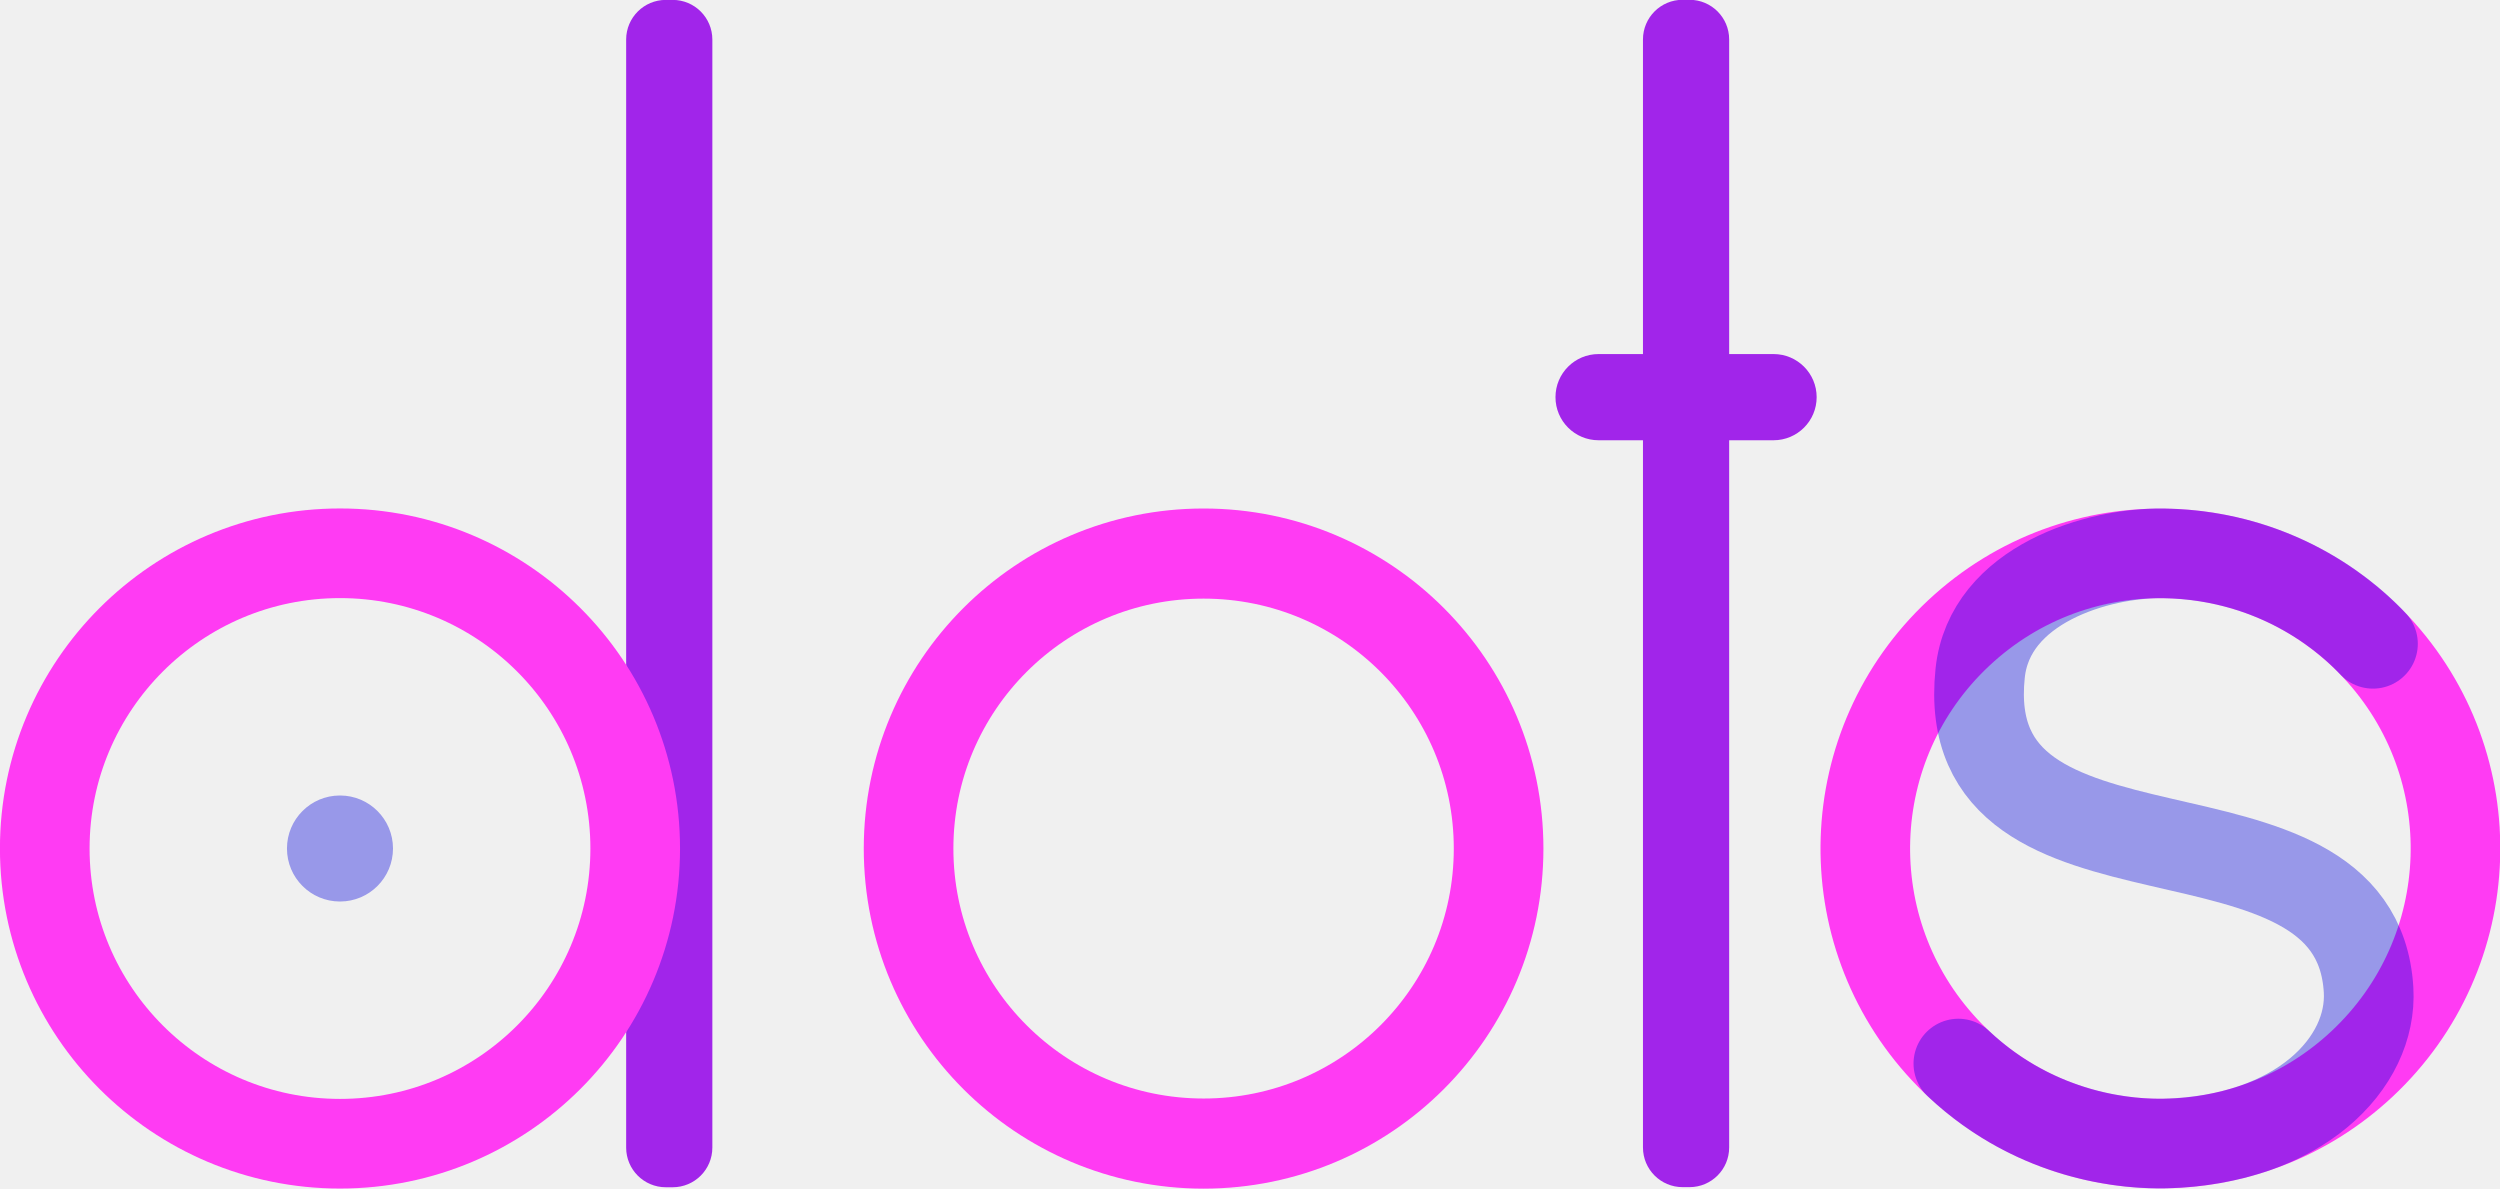
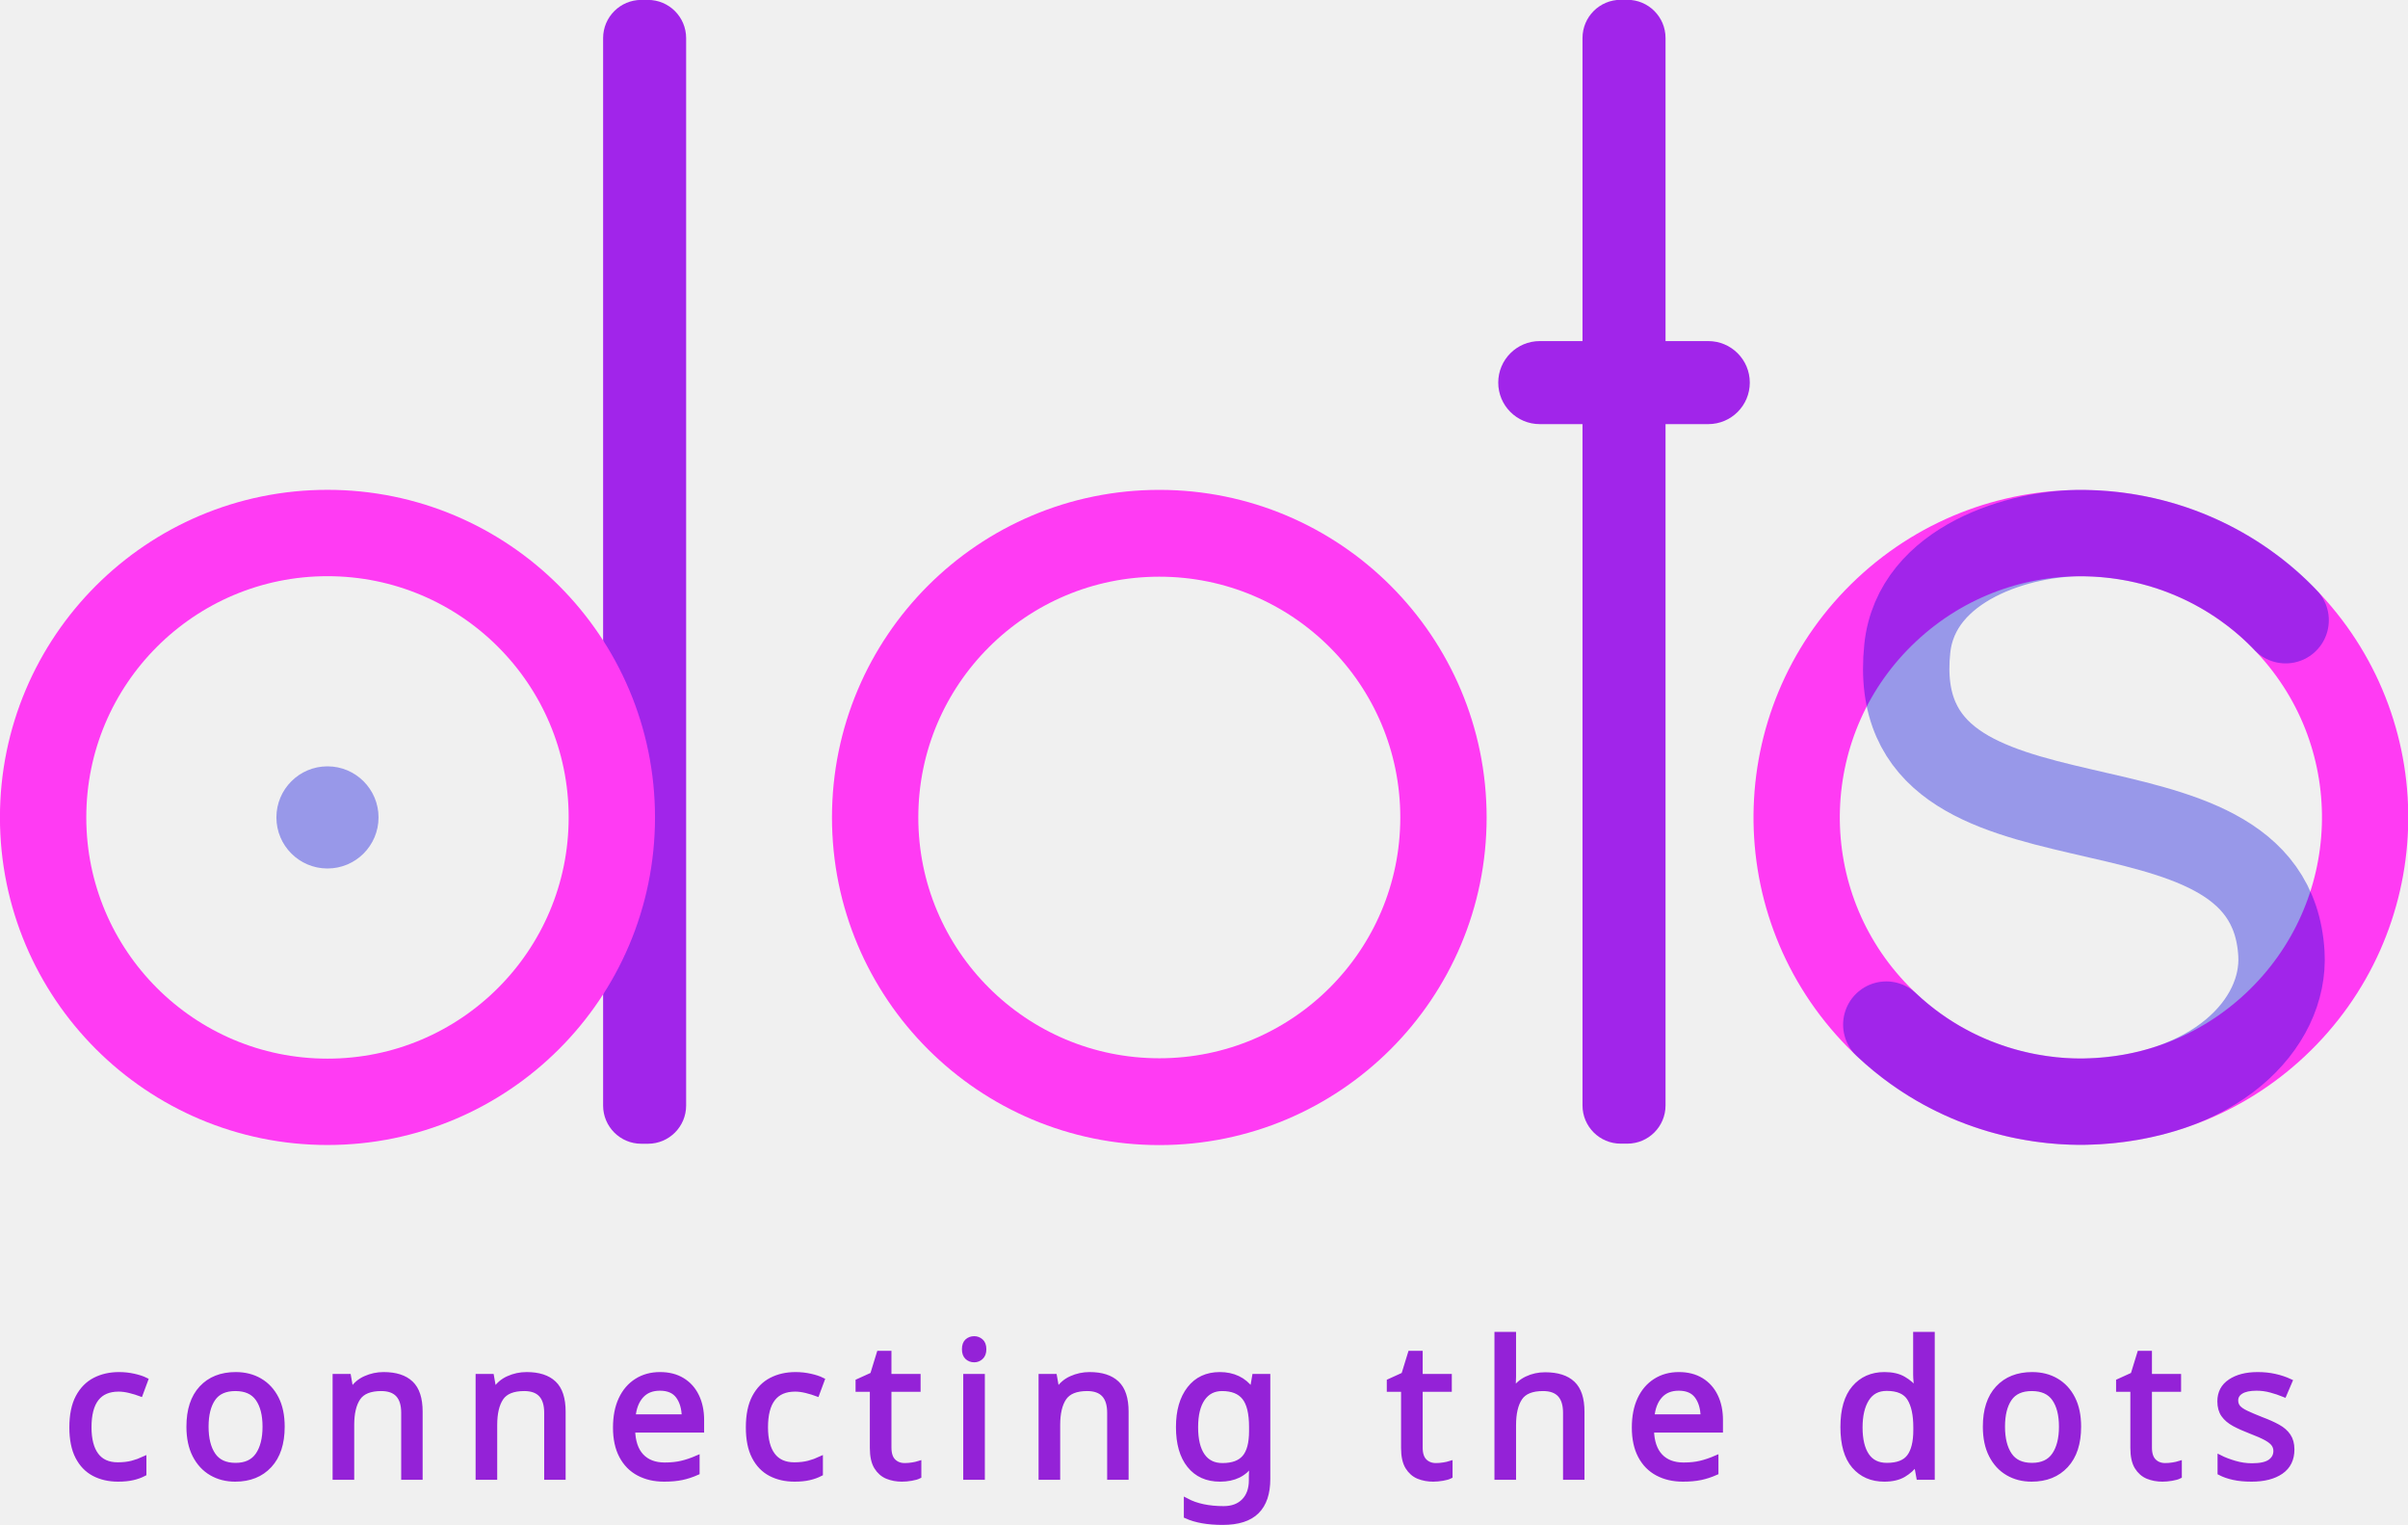
- <svg xmlns="http://www.w3.org/2000/svg" width="3587.24" height="1705.433" viewBox="0 0 949.125 451.229" version="1.1" id="svg1">
+ <svg xmlns="http://www.w3.org/2000/svg" width="3587.24" height="2271.297" viewBox="0 0 949.125 600.948" version="1.1" id="svg1">
  <defs id="defs1">
    <linearGradient id="linearGradient3">
      <stop style="stop-color:#043250;stop-opacity:1;" offset="0" id="stop3" />
      <stop style="stop-color:#043250;stop-opacity:0;" offset="1" id="stop4" />
    </linearGradient>
  </defs>
-   <g id="layer1" transform="translate(-56.57829,-50.47969)">
-     <rect style="display:none;fill:#ffffff;stroke:#ffffff;stroke-width:166.936" id="rect4" width="1058.333" height="1058.333" x="2.3107514e-05" y="-243.417" />
-     <g id="g57" transform="matrix(152.5907,0,0,153.4244,-202.1522,-461.6828)">
+   <g id="layer1" transform="translate(-136.9903,-102.6828)">
+     <g id="g57" transform="matrix(152.5907,0,0,153.4244,-121.7402,-409.4797)" style="display:inline">
      <g id="g166-9" transform="matrix(0.00655321,0,0,0.0065176,6.21878,4.59044)">
        <path id="ellipse162-2" style="display:inline;fill:none;stroke:#ff3bf3;stroke-width:34.016;stroke-dasharray:none" transform="rotate(-43.09013)" d="m 118.162,183.746 c 0,61.875 -50.16,112.035 -112.035,112.035 -59.972,0 -108.939,-47.122 -111.894,-106.361 -0.094,-1.88 -0.141,-3.771 -0.141,-5.674 0,-61.875 50.16,-112.035 112.035,-112.035 61.875,1e-6 112.035,50.16 112.035,112.035 z" />
        <path style="display:inline;fill:none;fill-opacity:0.493;stroke:#0000dc;stroke-width:34.05;stroke-linecap:round;stroke-dasharray:none;stroke-dashoffset:0;stroke-opacity:0.368" d="M 210.707,52.293 C 203.572,44.655 176.834,18.744 131.296,17.964 106.494,17.54 65.086,29.685 61.567,63.479 c -9.456,90.805 142.727,40.066 147.473,120.205 1.645,27.777 -26.396,56.995 -77.19,58.341 -12.584,0.333 -48.196,-1.698 -78.552,-30.351" id="path166-2" />
      </g>
      <g id="g52" transform="matrix(1.072292,0,0,1.066465,-0.5335365,-1.906112)">
        <rect style="fill:#a125ea;fill-opacity:1;stroke-width:0.208" id="rect12" width="0.2" height="2.755" x="5.891" y="4.917" ry="0.092" />
        <rect style="fill:#a125ea;fill-opacity:1;stroke-width:0.097" id="rect2" width="0.2" height="0.606" x="5.739" y="-6.294" ry="0.1" transform="rotate(90)" />
      </g>
      <g id="g2" transform="translate(0.09815594)">
        <ellipse style="fill:none;stroke:#ff3bf3;stroke-width:0.223;stroke-dasharray:none;stroke-opacity:1" id="circle14" cx="4.592" cy="5.438" rx="0.734" ry="0.73" />
      </g>
      <g id="g53" transform="matrix(1.072292,0,0,1.066465,-0.8362464,-2.006088)">
        <rect style="fill:#a125ea;fill-opacity:1;stroke-width:0.165;stroke-dasharray:none" id="rect1" width="0.2" height="2.755" x="3.814" y="5.011" ry="0.092" />
        <circle style="fill:none;stroke:#ff3bf3;stroke-width:0.208;stroke-dasharray:none;stroke-opacity:1" id="circle15" cx="3.15" cy="6.98" r="0.685" />
        <circle style="fill:#0000dc;fill-opacity:0.369;stroke:none;stroke-width:0.048;stroke-dasharray:none;stroke-opacity:1" id="ellipse2" cx="3.15" cy="6.98" r="0.123" />
      </g>
    </g>
+     <text xml:space="preserve" style="font-style:normal;font-variant:normal;font-weight:normal;font-stretch:normal;font-size:74.083px;line-height:0px;font-family:'Varela Round';-inkscape-font-specification:'Varela Round';letter-spacing:10.583px;display:inline;fill:#9422d7;fill-opacity:1;stroke:#9422d7;stroke-width:2;stroke-dasharray:none;stroke-opacity:1" x="161.248" y="684.85" id="text1">
+       <tspan id="tspan1" style="font-style:normal;font-variant:normal;font-weight:normal;font-stretch:normal;font-size:74.083px;line-height:0px;font-family:'Varela Round';-inkscape-font-specification:'Varela Round';letter-spacing:10.583px;fill:#9422d7;fill-opacity:1;stroke:#9422d7;stroke-width:2;stroke-dasharray:none;stroke-opacity:1" x="161.248" y="684.85">connecting the dots</tspan>
+     </text>
  </g>
</svg>
